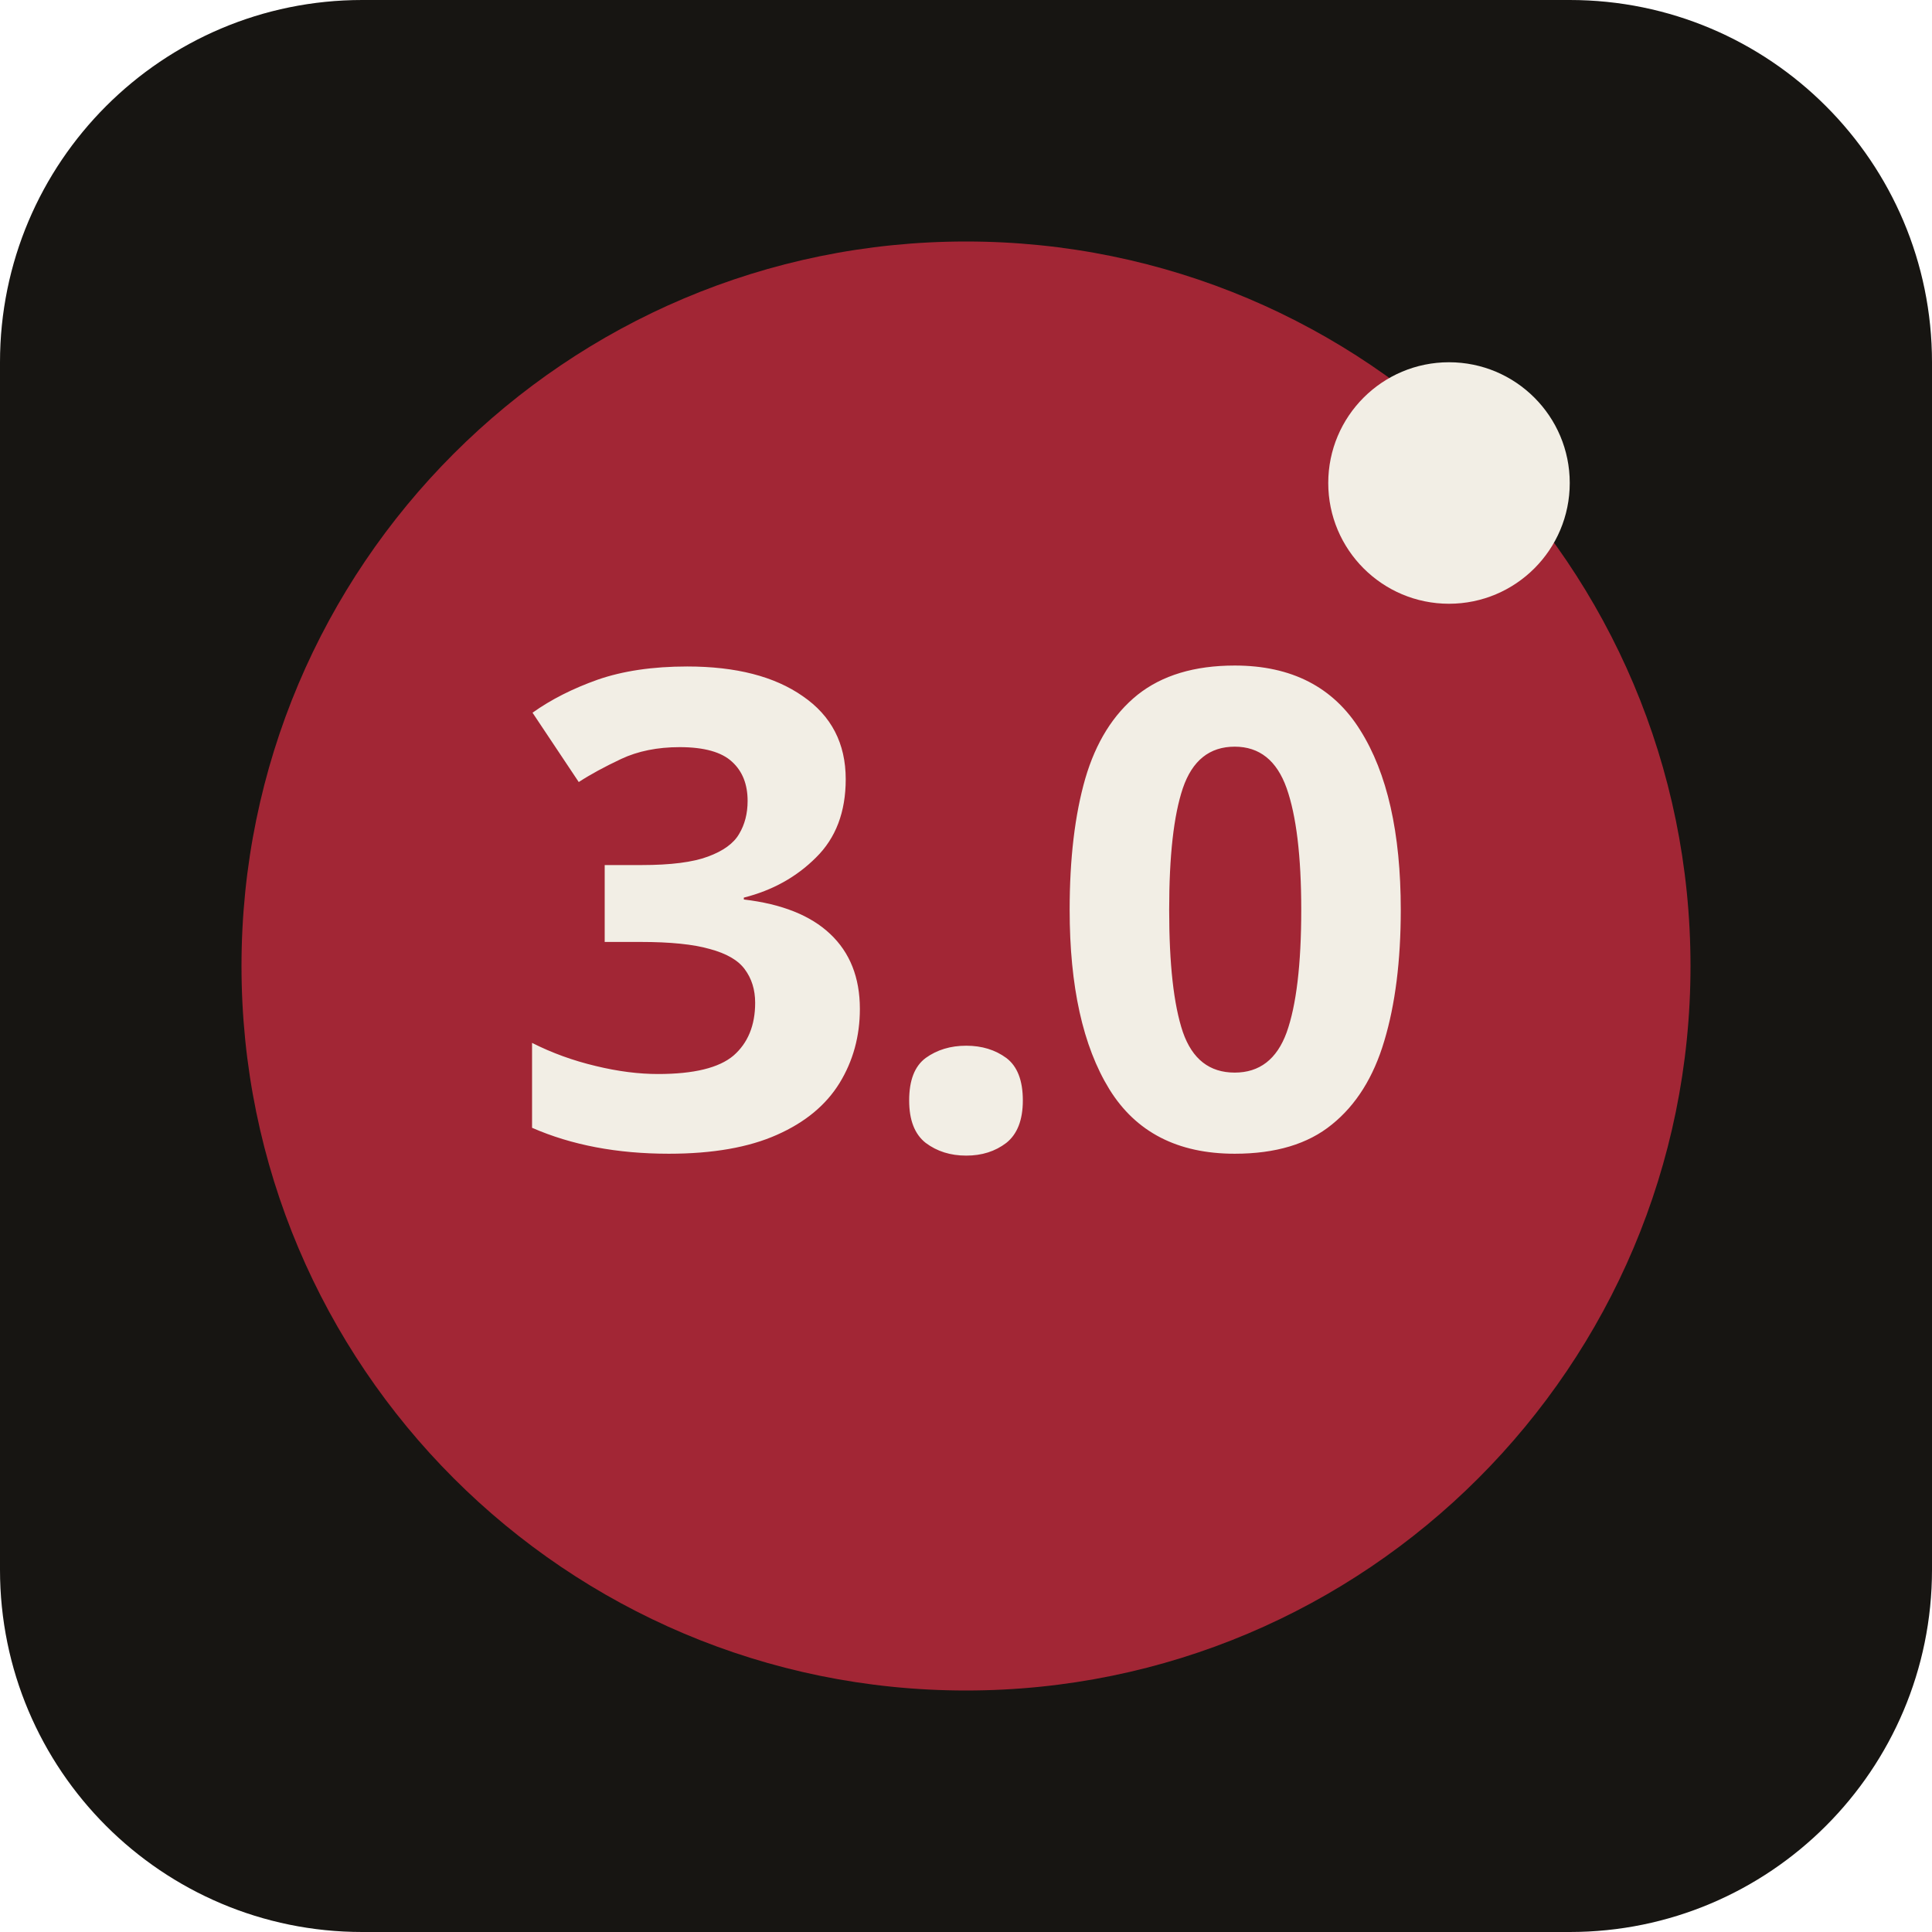
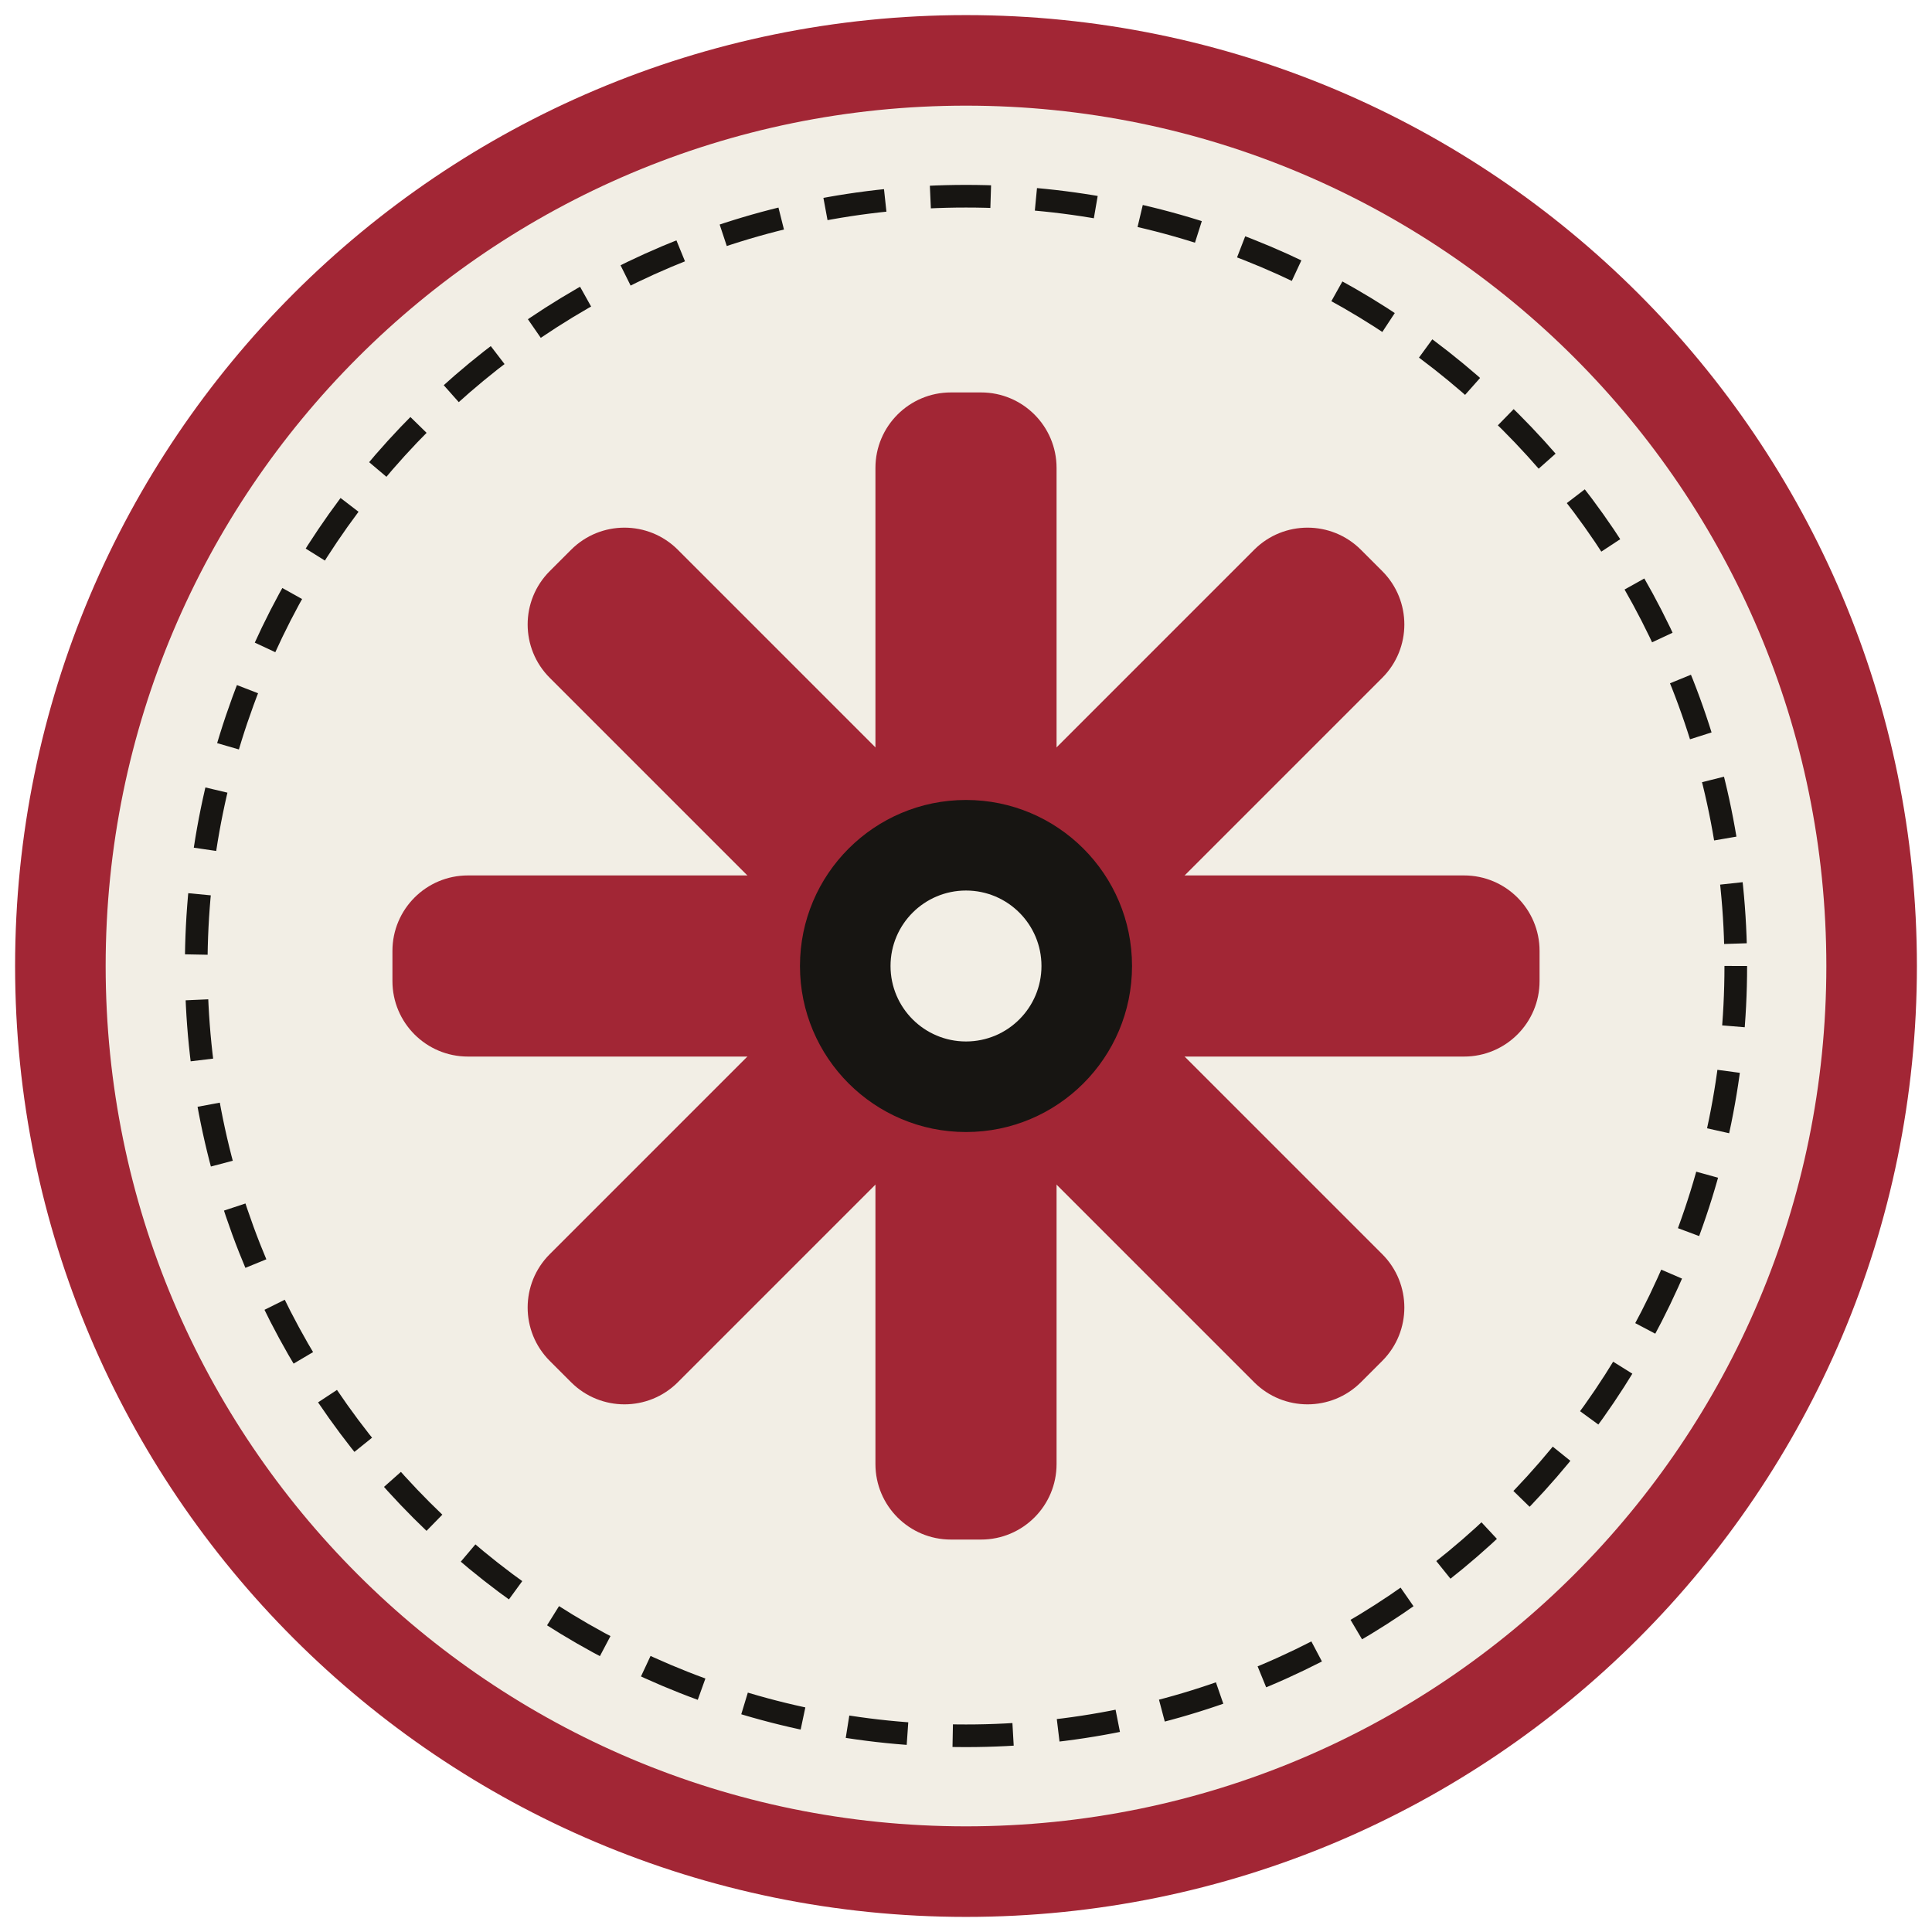
<svg xmlns="http://www.w3.org/2000/svg" viewBox="0 0 64 64">
-   <rect width="64" height="64" rx="12" fill="#171512" />
-   <circle cx="32" cy="32" r="24" fill="#a22635" />
-   <text x="32" y="38" font-family="'Barlow Condensed', Impact, sans-serif" font-weight="900" font-size="22" fill="#f2eee5" text-anchor="middle" letter-spacing="-0.5">3.0</text>
-   <circle cx="48" cy="16" r="4" fill="#f2eee5" />
+   <circle cx="32" cy="32" r="30" fill="#f2eee5" stroke="#a22635" stroke-width="3" />
+   <circle cx="32" cy="32" r="25.5" fill="none" stroke="#171512" stroke-width="0.75" stroke-dasharray="2 1.5" />
+   <g fill="#a22635">
+     <rect x="29" y="13" width="6" height="38" rx="2.5" />
+     <rect x="29" y="13" width="6" height="38" rx="2.5" transform="rotate(45 32 32)" />
+     <rect x="29" y="13" width="6" height="38" rx="2.5" transform="rotate(90 32 32)" />
+     <rect x="29" y="13" width="6" height="38" rx="2.5" transform="rotate(135 32 32)" />
+     <circle cx="32" cy="32" r="5.5" fill="#171512" />
+     <circle cx="32" cy="32" r="2.5" fill="#f2eee5" />
+   </g>
</svg>
